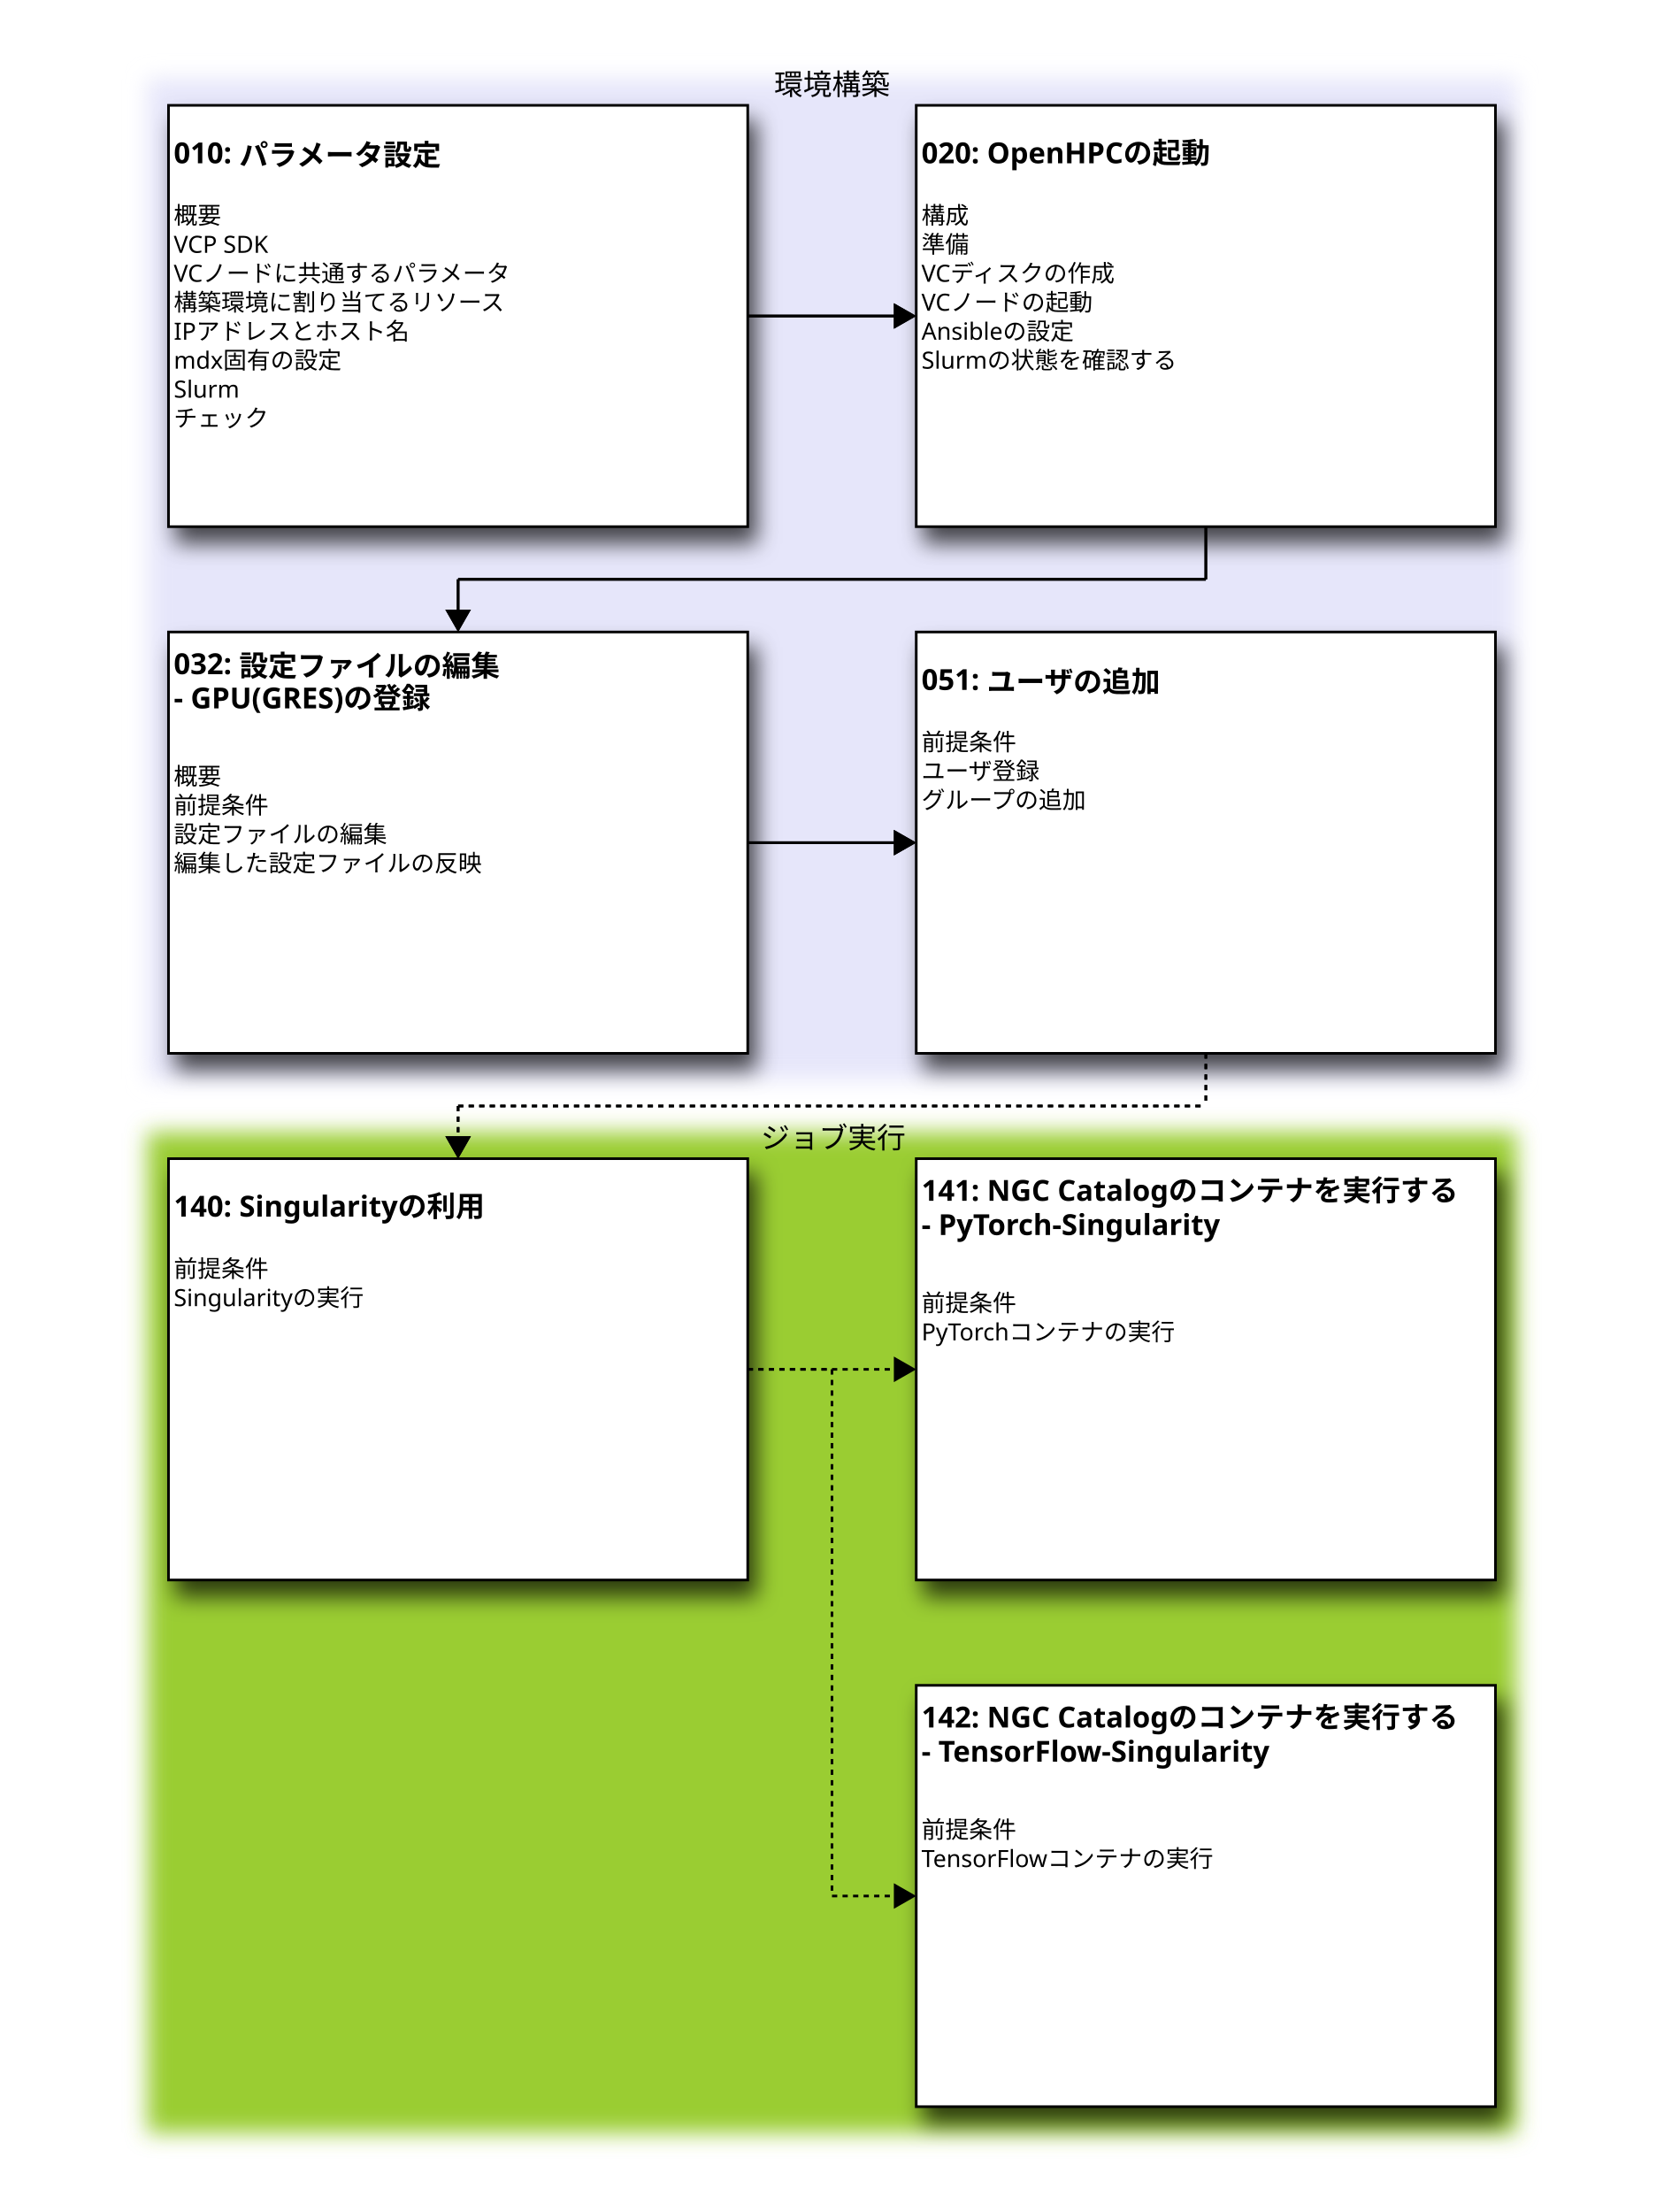
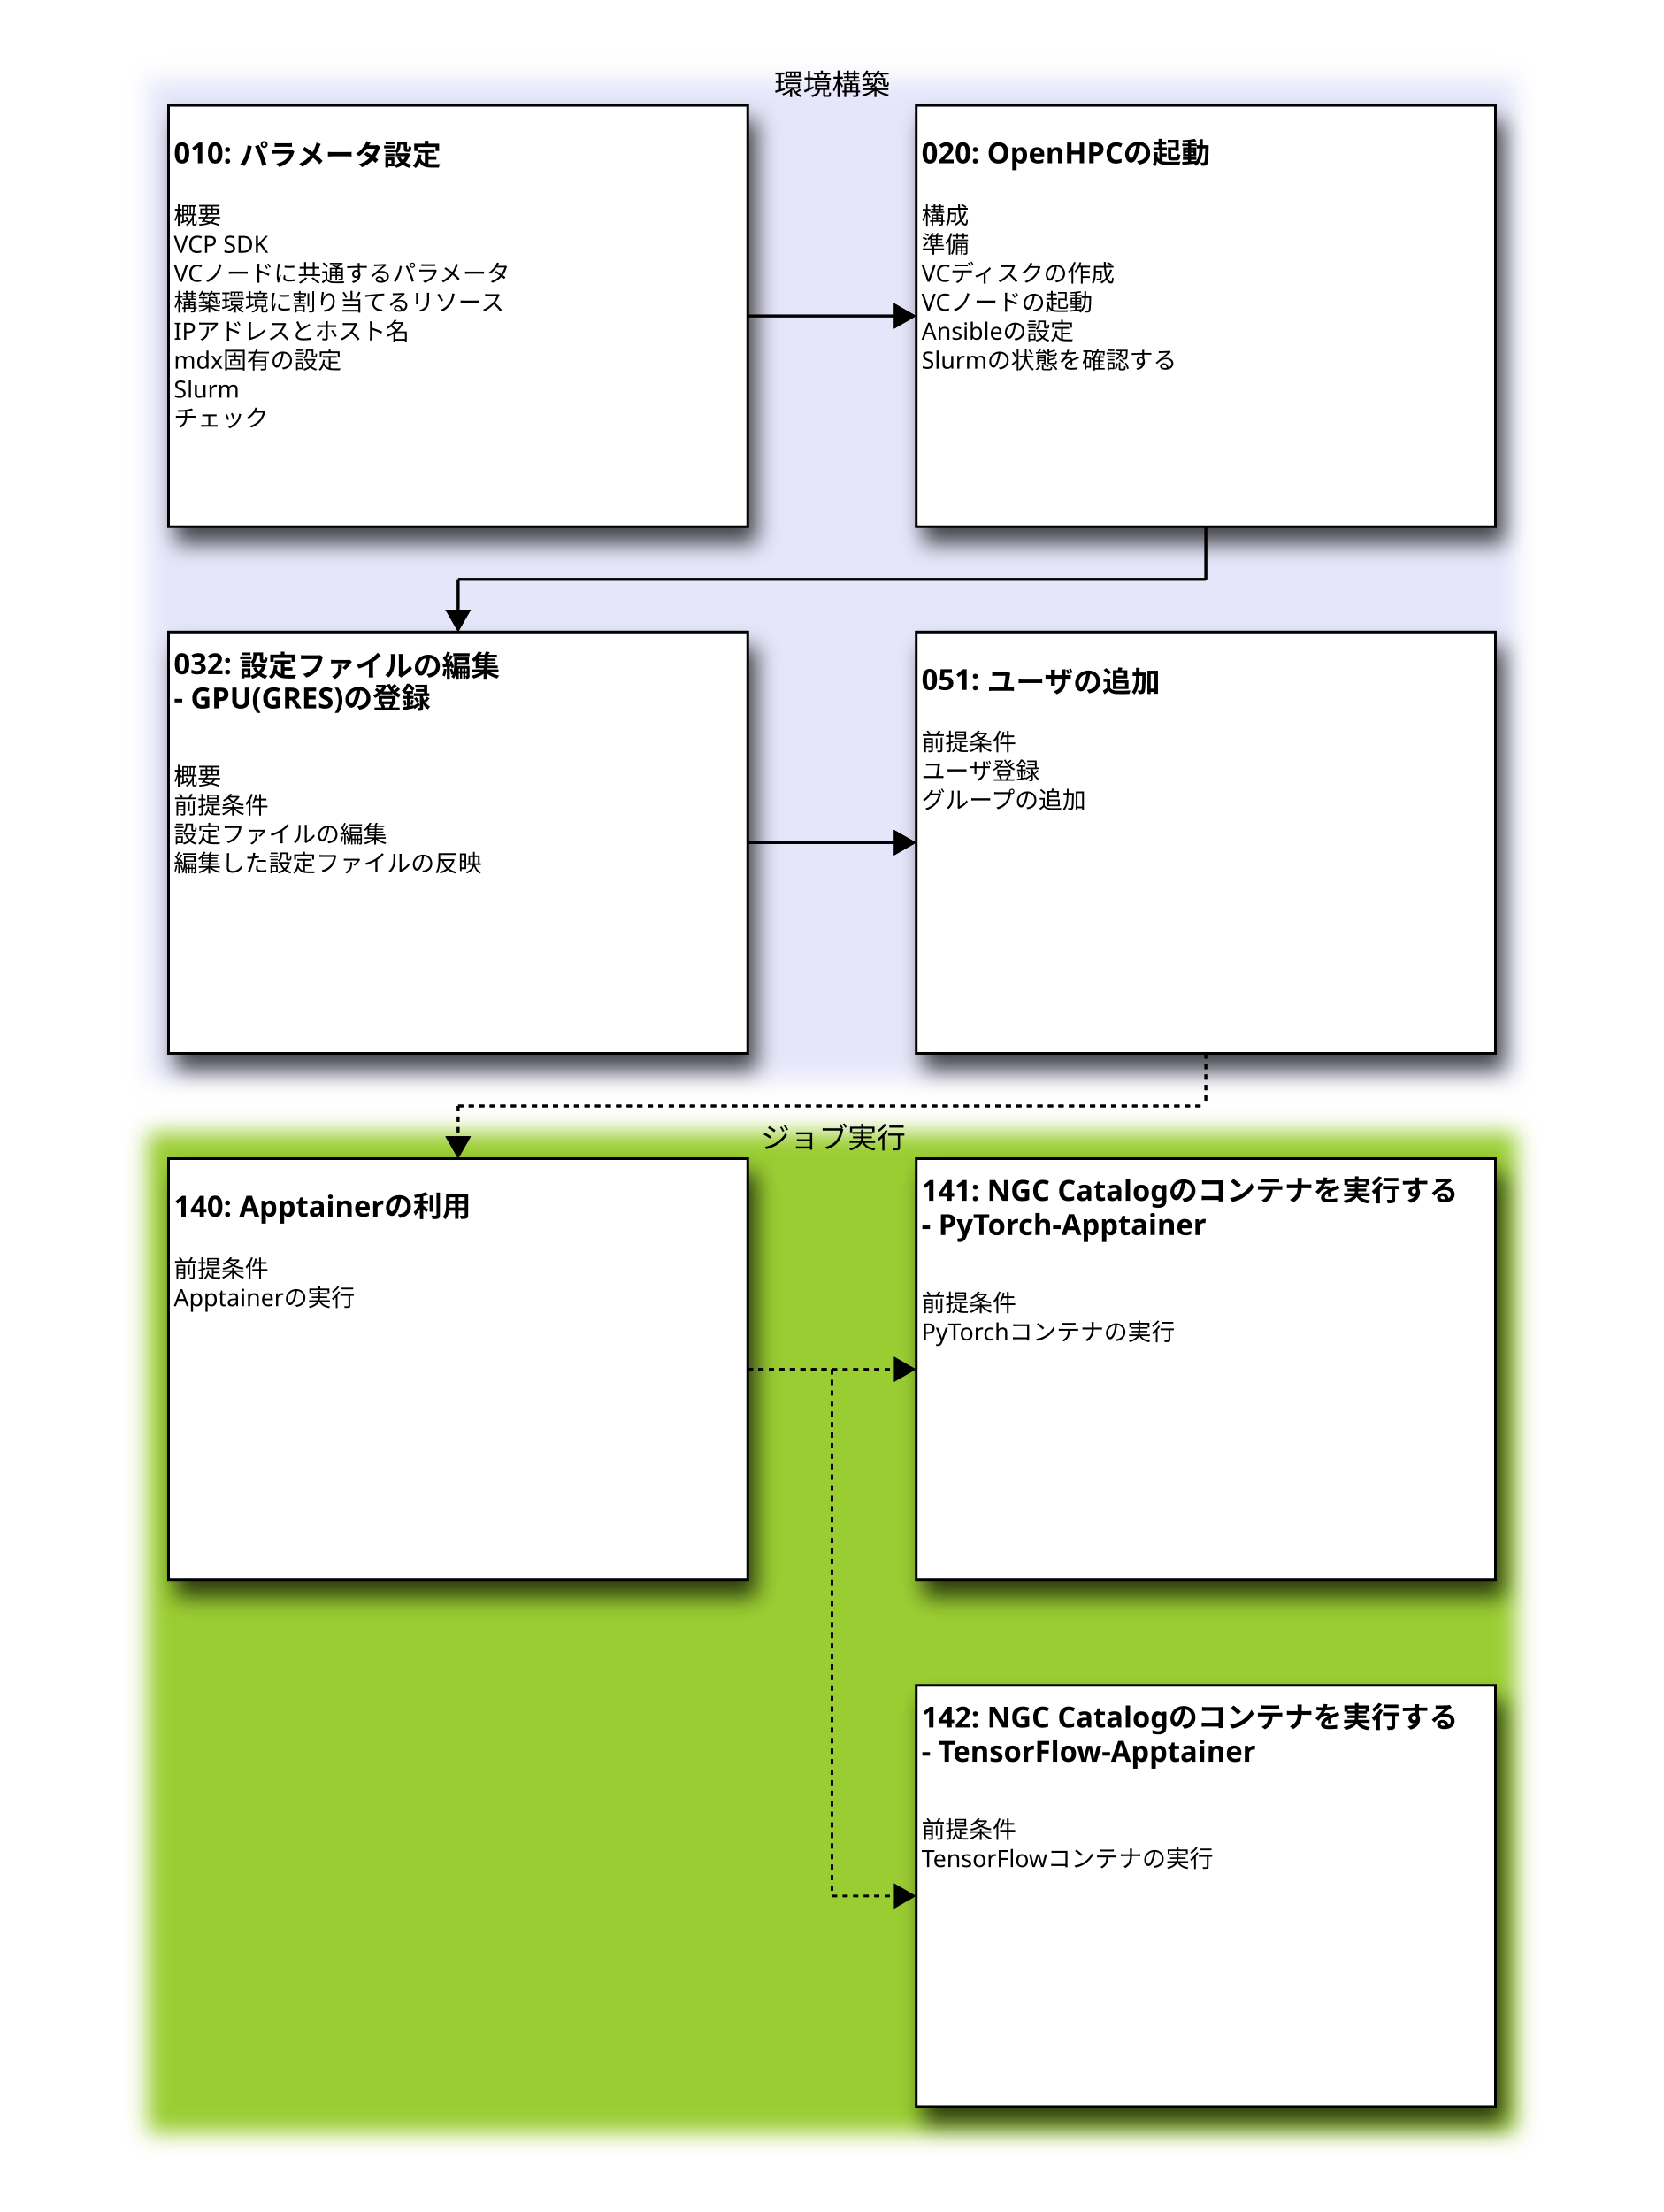
<svg xmlns="http://www.w3.org/2000/svg" xmlns:xlink="http://www.w3.org/1999/xlink" viewBox="0 0 632 840">
  <defs id="defs_block">
    <filter height="1.504" id="filter_blur" width="1.157" x="-0.079" y="-0.252">
      <feGaussianBlur id="feGaussianBlur3780" stdDeviation="4.2" />
    </filter>
  </defs>
  <rect fill="rgb(230,230,250)" height="380" style="filter:url(#filter_blur)" width="520" x="56" y="30" />
  <rect fill="rgb(154,205,50)" height="380" style="filter:url(#filter_blur)" width="520" x="56" y="430" />
  <rect fill="rgb(0,0,0)" height="160" stroke="rgb(0,0,0)" style="filter:url(#filter_blur);opacity:0.7;fill-opacity:1" width="220" x="67" y="46" />
  <rect fill="rgb(0,0,0)" height="160" stroke="rgb(0,0,0)" style="filter:url(#filter_blur);opacity:0.7;fill-opacity:1" width="220" x="351" y="46" />
  <rect fill="rgb(0,0,0)" height="160" stroke="rgb(0,0,0)" style="filter:url(#filter_blur);opacity:0.7;fill-opacity:1" width="220" x="67" y="246" />
  <rect fill="rgb(0,0,0)" height="160" stroke="rgb(0,0,0)" style="filter:url(#filter_blur);opacity:0.7;fill-opacity:1" width="220" x="351" y="246" />
  <rect fill="rgb(0,0,0)" height="160" stroke="rgb(0,0,0)" style="filter:url(#filter_blur);opacity:0.7;fill-opacity:1" width="220" x="67" y="446" />
  <rect fill="rgb(0,0,0)" height="160" stroke="rgb(0,0,0)" style="filter:url(#filter_blur);opacity:0.7;fill-opacity:1" width="220" x="351" y="446" />
  <rect fill="rgb(0,0,0)" height="160" stroke="rgb(0,0,0)" style="filter:url(#filter_blur);opacity:0.7;fill-opacity:1" width="220" x="351" y="646" />
  <rect fill="rgb(255,255,255)" height="160" stroke="rgb(0,0,0)" width="220" x="64" y="40" />
  <text fill="rgb(0,0,0)" font-family="sans-serif" font-size="9" font-style="normal" font-weight="normal" font-anchor="middle" x="66" width="216" y="162">チェック</text>
  <text fill="rgb(0,0,0)" font-family="sans-serif" font-size="9" font-style="normal" font-weight="normal" font-anchor="middle" x="66" width="216" y="151">Slurm</text>
  <text fill="rgb(0,0,0)" font-family="sans-serif" font-size="9" font-style="normal" font-weight="normal" font-anchor="middle" x="66" width="216" y="140">mdx固有の設定</text>
  <text fill="rgb(0,0,0)" font-family="sans-serif" font-size="9" font-style="normal" font-weight="normal" font-anchor="middle" x="66" width="216" y="129">IPアドレスとホスト名</text>
  <text fill="rgb(0,0,0)" font-family="sans-serif" font-size="9" font-style="normal" font-weight="normal" font-anchor="middle" x="66" width="216" y="118">構築環境に割り当てるリソース</text>
  <text fill="rgb(0,0,0)" font-family="sans-serif" font-size="9" font-style="normal" font-weight="normal" font-anchor="middle" x="66" width="216" y="107">VCノードに共通するパラメータ</text>
  <text fill="rgb(0,0,0)" font-family="sans-serif" font-size="9" font-style="normal" font-weight="normal" font-anchor="middle" x="66" width="216" y="96">VCP SDK</text>
  <text fill="rgb(0,0,0)" font-family="sans-serif" font-size="9" font-style="normal" font-weight="normal" font-anchor="middle" x="66" width="216" y="85">概要</text>
  <a xlink:href="notebooks/010-パラメータ設定.ipynb">
    <text fill="rgb(0,0,0)" font-family="sans-serif" font-size="11" font-style="normal" font-weight="bold" font-anchor="middle" x="66" width="216" y="62">010: パラメータ設定</text>
  </a>
  <rect fill="rgb(255,255,255)" height="160" stroke="rgb(0,0,0)" width="220" x="348" y="40" />
  <text fill="rgb(0,0,0)" font-family="sans-serif" font-size="9" font-style="normal" font-weight="normal" font-anchor="middle" x="350" width="216" y="140">Slurmの状態を確認する</text>
  <text fill="rgb(0,0,0)" font-family="sans-serif" font-size="9" font-style="normal" font-weight="normal" font-anchor="middle" x="350" width="216" y="129">Ansibleの設定</text>
  <text fill="rgb(0,0,0)" font-family="sans-serif" font-size="9" font-style="normal" font-weight="normal" font-anchor="middle" x="350" width="216" y="118">VCノードの起動</text>
  <text fill="rgb(0,0,0)" font-family="sans-serif" font-size="9" font-style="normal" font-weight="normal" font-anchor="middle" x="350" width="216" y="107">VCディスクの作成</text>
  <text fill="rgb(0,0,0)" font-family="sans-serif" font-size="9" font-style="normal" font-weight="normal" font-anchor="middle" x="350" width="216" y="96">準備</text>
  <text fill="rgb(0,0,0)" font-family="sans-serif" font-size="9" font-style="normal" font-weight="normal" font-anchor="middle" x="350" width="216" y="85">構成</text>
  <a xlink:href="notebooks/020-OpenHPCの起動.ipynb">
    <text fill="rgb(0,0,0)" font-family="sans-serif" font-size="11" font-style="normal" font-weight="bold" font-anchor="middle" x="350" width="216" y="62">020: OpenHPCの起動</text>
  </a>
  <rect fill="rgb(255,255,255)" height="160" stroke="rgb(0,0,0)" width="220" x="64" y="240" />
  <text fill="rgb(0,0,0)" font-family="sans-serif" font-size="9" font-style="normal" font-weight="normal" font-anchor="middle" x="66" width="216" y="331">編集した設定ファイルの反映</text>
  <text fill="rgb(0,0,0)" font-family="sans-serif" font-size="9" font-style="normal" font-weight="normal" font-anchor="middle" x="66" width="216" y="320">設定ファイルの編集</text>
  <text fill="rgb(0,0,0)" font-family="sans-serif" font-size="9" font-style="normal" font-weight="normal" font-anchor="middle" x="66" width="216" y="309">前提条件</text>
  <text fill="rgb(0,0,0)" font-family="sans-serif" font-size="9" font-style="normal" font-weight="normal" font-anchor="middle" x="66" width="216" y="298">概要</text>
  <a xlink:href="notebooks/032-設定ファイルの編集-GRESの登録.ipynb">
    <text fill="rgb(0,0,0)" font-family="sans-serif" font-size="11" font-style="normal" font-weight="bold" font-anchor="middle" x="66" width="216" y="256">032: 設定ファイルの編集</text>
    <text fill="rgb(0,0,0)" font-family="sans-serif" font-size="11" font-style="normal" font-weight="bold" font-anchor="middle" x="66" width="216" y="269">- GPU(GRES)の登録</text>
  </a>
  <rect fill="rgb(255,255,255)" height="160" stroke="rgb(0,0,0)" width="220" x="348" y="240" />
  <text fill="rgb(0,0,0)" font-family="sans-serif" font-size="9" font-style="normal" font-weight="normal" font-anchor="middle" x="350" width="216" y="307">グループの追加</text>
  <text fill="rgb(0,0,0)" font-family="sans-serif" font-size="9" font-style="normal" font-weight="normal" font-anchor="middle" x="350" width="216" y="296">ユーザ登録</text>
  <text fill="rgb(0,0,0)" font-family="sans-serif" font-size="9" font-style="normal" font-weight="normal" font-anchor="middle" x="350" width="216" y="285">前提条件</text>
  <a xlink:href="notebooks/051-ユーザの追加.ipynb">
    <text fill="rgb(0,0,0)" font-family="sans-serif" font-size="11" font-style="normal" font-weight="bold" font-anchor="middle" x="350" width="216" y="262">051: ユーザの追加</text>
  </a>
  <rect fill="rgb(255,255,255)" height="160" stroke="rgb(0,0,0)" width="220" x="64" y="440" />
-   <text fill="rgb(0,0,0)" font-family="sans-serif" font-size="9" font-style="normal" font-weight="normal" font-anchor="middle" x="66" width="216" y="496">Singularityの実行</text>
+   <text fill="rgb(0,0,0)" font-family="sans-serif" font-size="9" font-style="normal" font-weight="normal" font-anchor="middle" x="66" width="216" y="496">Apptainerの実行</text>
  <text fill="rgb(0,0,0)" font-family="sans-serif" font-size="9" font-style="normal" font-weight="normal" font-anchor="middle" x="66" width="216" y="485">前提条件</text>
-   <a xlink:href="notebooks/140-Singularityの利用.ipynb">
-     <text fill="rgb(0,0,0)" font-family="sans-serif" font-size="11" font-style="normal" font-weight="bold" font-anchor="middle" x="66" width="216" y="462">140: Singularityの利用</text>
+   <a xlink:href="notebooks/140-Apptainerの利用.ipynb">
+     <text fill="rgb(0,0,0)" font-family="sans-serif" font-size="11" font-style="normal" font-weight="bold" font-anchor="middle" x="66" width="216" y="462">140: Apptainerの利用</text>
  </a>
  <rect fill="rgb(255,255,255)" height="160" stroke="rgb(0,0,0)" width="220" x="348" y="440" />
  <text fill="rgb(0,0,0)" font-family="sans-serif" font-size="9" font-style="normal" font-weight="normal" font-anchor="middle" x="350" width="216" y="509">PyTorchコンテナの実行</text>
  <text fill="rgb(0,0,0)" font-family="sans-serif" font-size="9" font-style="normal" font-weight="normal" font-anchor="middle" x="350" width="216" y="498">前提条件</text>
  <a xlink:href="notebooks/141-NGCのコンテナ実行-PyTorch.ipynb">
    <text fill="rgb(0,0,0)" font-family="sans-serif" font-size="11" font-style="normal" font-weight="bold" font-anchor="middle" x="350" width="216" y="456">141: NGC Catalogのコンテナを実行する</text>
-     <text fill="rgb(0,0,0)" font-family="sans-serif" font-size="11" font-style="normal" font-weight="bold" font-anchor="middle" x="350" width="216" y="469">- PyTorch-Singularity</text>
+     <text fill="rgb(0,0,0)" font-family="sans-serif" font-size="11" font-style="normal" font-weight="bold" font-anchor="middle" x="350" width="216" y="469">- PyTorch-Apptainer</text>
  </a>
  <rect fill="rgb(255,255,255)" height="160" stroke="rgb(0,0,0)" width="220" x="348" y="640" />
  <text fill="rgb(0,0,0)" font-family="sans-serif" font-size="9" font-style="normal" font-weight="normal" font-anchor="middle" x="350" width="216" y="709">TensorFlowコンテナの実行</text>
  <text fill="rgb(0,0,0)" font-family="sans-serif" font-size="9" font-style="normal" font-weight="normal" font-anchor="middle" x="350" width="216" y="698">前提条件</text>
  <a xlink:href="notebooks/142-NGCのコンテナ実行-TensorFlow.ipynb">
    <text fill="rgb(0,0,0)" font-family="sans-serif" font-size="11" font-style="normal" font-weight="bold" font-anchor="middle" x="350" width="216" y="656">142: NGC Catalogのコンテナを実行する</text>
-     <text fill="rgb(0,0,0)" font-family="sans-serif" font-size="11" font-style="normal" font-weight="bold" font-anchor="middle" x="350" width="216" y="669">- TensorFlow-Singularity</text>
+     <text fill="rgb(0,0,0)" font-family="sans-serif" font-size="11" font-style="normal" font-weight="bold" font-anchor="middle" x="350" width="216" y="669">- TensorFlow-Apptainer</text>
  </a>
  <path d="M 284 120 L 340 120" fill="none" stroke="rgb(0,0,0)" />
  <polygon fill="rgb(0,0,0)" points="347,120 340,116 340,124 347,120" stroke="rgb(0,0,0)" />
  <path d="M 458 200 L 458 220" fill="none" stroke="rgb(0,0,0)" />
  <path d="M 174 220 L 458 220" fill="none" stroke="rgb(0,0,0)" />
  <path d="M 174 220 L 174 232" fill="none" stroke="rgb(0,0,0)" />
  <polygon fill="rgb(0,0,0)" points="174,239 170,232 178,232 174,239" stroke="rgb(0,0,0)" />
  <path d="M 284 320 L 340 320" fill="none" stroke="rgb(0,0,0)" />
  <polygon fill="rgb(0,0,0)" points="347,320 340,316 340,324 347,320" stroke="rgb(0,0,0)" />
  <path d="M 458 400 L 458 420" fill="none" stroke="rgb(0,0,0)" stroke-dasharray="2" />
  <path d="M 174 420 L 458 420" fill="none" stroke="rgb(0,0,0)" stroke-dasharray="2" />
  <path d="M 174 420 L 174 432" fill="none" stroke="rgb(0,0,0)" stroke-dasharray="2" />
  <polygon fill="rgb(0,0,0)" points="174,439 170,432 178,432 174,439" stroke="rgb(0,0,0)" />
  <path d="M 284 120 L 340 120" fill="none" stroke="rgb(0,0,0)" />
  <polygon fill="rgb(0,0,0)" points="347,120 340,116 340,124 347,120" stroke="rgb(0,0,0)" />
  <path d="M 458 200 L 458 220" fill="none" stroke="rgb(0,0,0)" />
  <path d="M 174 220 L 458 220" fill="none" stroke="rgb(0,0,0)" />
  <path d="M 174 220 L 174 232" fill="none" stroke="rgb(0,0,0)" />
  <polygon fill="rgb(0,0,0)" points="174,239 170,232 178,232 174,239" stroke="rgb(0,0,0)" />
  <path d="M 284 320 L 340 320" fill="none" stroke="rgb(0,0,0)" />
  <polygon fill="rgb(0,0,0)" points="347,320 340,316 340,324 347,320" stroke="rgb(0,0,0)" />
  <path d="M 458 400 L 458 420" fill="none" stroke="rgb(0,0,0)" stroke-dasharray="2" />
  <path d="M 174 420 L 458 420" fill="none" stroke="rgb(0,0,0)" stroke-dasharray="2" />
  <path d="M 174 420 L 174 432" fill="none" stroke="rgb(0,0,0)" stroke-dasharray="2" />
  <polygon fill="rgb(0,0,0)" points="174,439 170,432 178,432 174,439" stroke="rgb(0,0,0)" />
  <path d="M 284 520 L 340 520" fill="none" stroke="rgb(0,0,0)" stroke-dasharray="2" />
  <polygon fill="rgb(0,0,0)" points="347,520 340,516 340,524 347,520" stroke="rgb(0,0,0)" />
  <path d="M 284 520 L 316 520" fill="none" stroke="rgb(0,0,0)" stroke-dasharray="2" />
  <path d="M 316 520 L 316 720" fill="none" stroke="rgb(0,0,0)" stroke-dasharray="2" />
  <path d="M 316 720 L 340 720" fill="none" stroke="rgb(0,0,0)" stroke-dasharray="2" />
  <polygon fill="rgb(0,0,0)" points="347,720 340,716 340,724 347,720" stroke="rgb(0,0,0)" />
  <rect fill="none" height="180" stroke="rgb(243,152,0)" stroke-dasharray="0 196605" stroke-width="3" width="520" x="56" y="30" />
  <rect fill="none" height="180" stroke="rgb(243,152,0)" stroke-dasharray="0 196605" stroke-width="3" width="520" x="56" y="230" />
  <text fill="rgb(0,0,0)" font-family="sans-serif" font-size="11" font-style="normal" font-weight="normal" text-anchor="middle" textLength="44" x="316.0" y="36">環境構築</text>
  <text fill="rgb(0,0,0)" font-family="sans-serif" font-size="11" font-style="normal" font-weight="normal" text-anchor="middle" textLength="55" x="316.5" y="436">ジョブ実行</text>
</svg>
